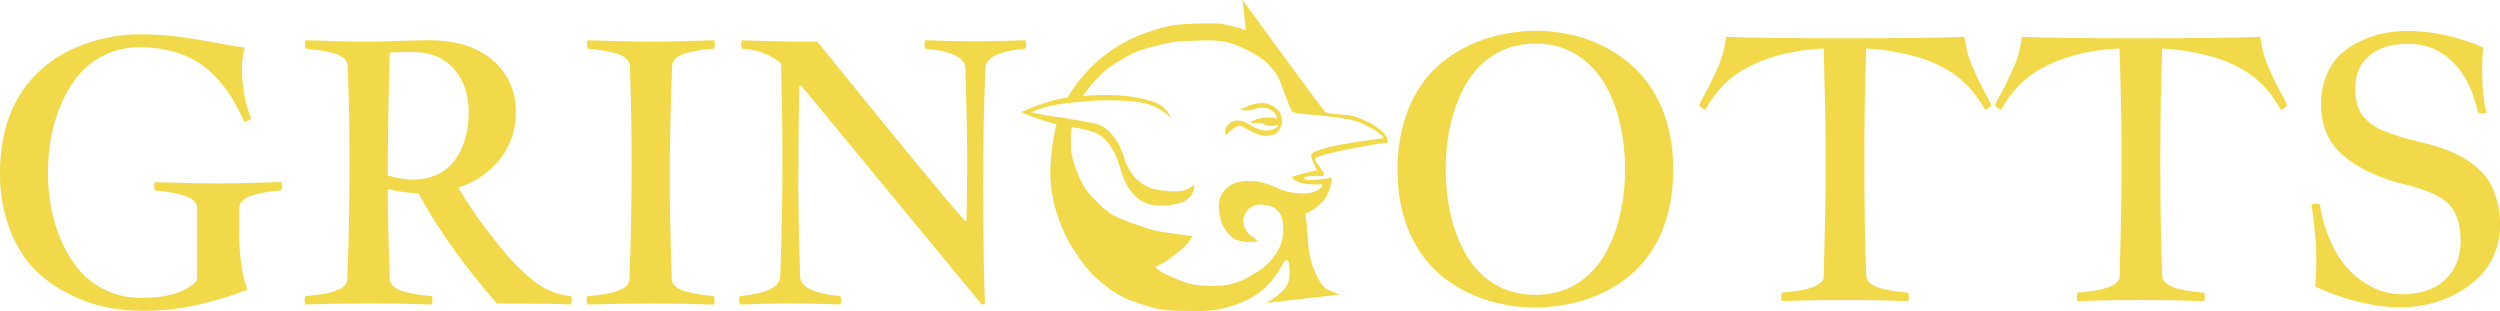
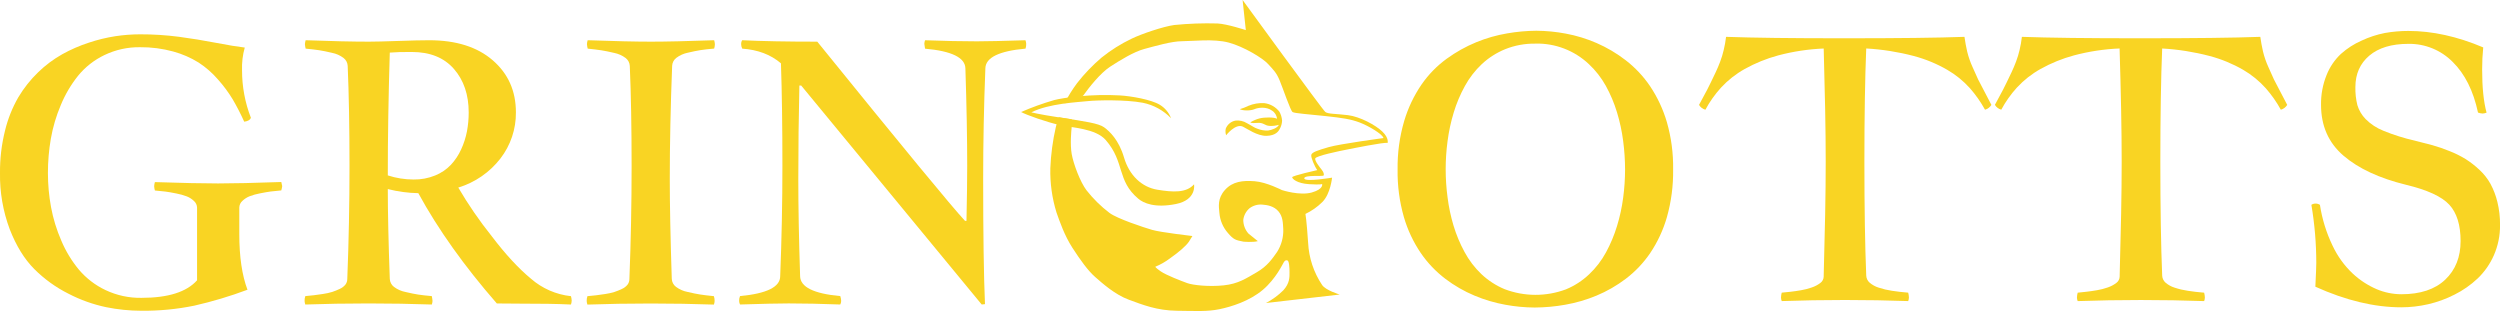
<svg xmlns="http://www.w3.org/2000/svg" viewBox="0 0 1131.12 140.65">
  <defs>
-     <style>.cls-1{fill:#f2d949;}</style>
+     <style>.cls-1{fill:rgb(249,212,35);}</style>
  </defs>
  <g id="Layer_2" data-name="Layer 2">
    <g id="Layer_1-2" data-name="Layer 1">
      <path class="cls-1" d="M625.52,59.61c-3.06-3-10.19-6.84-15.66-7.51s-9-.47-10.25-1.46S562.21,0,562.21,0l1.46,13.62s-8.5-2.79-12.81-3a151.56,151.56,0,0,0-19.62.7c-5,.7-14.73,4-19.21,6.17a69.9,69.9,0,0,0-13.62,8.56,78.87,78.87,0,0,0-11.06,11.53,62.29,62.29,0,0,0-5.7,9.17,23,23,0,0,0,5-1.66,30.69,30.69,0,0,0,3.44-1.83c2.62-3.67,7.79-10.24,12.24-13.12s10.65-6.72,15.46-8,12.31-3.49,17-3.49,14.32-1.22,21.13.61,15.37,7,17.81,9.69,3.75,3.84,5.24,7.42,4.89,13.71,5.85,14.32,7.25,1,14.93,1.83,11.44,1.4,15.37,2.88,10.39,5.24,10.83,7.07c0,0-19.65,2.62-24.8,4.1s-7.6,2.36-7.86,3.49,1.48,5.24,2.71,6.9c0,0-11.35,2.53-11.35,3.23s2.1,2.79,7.68,3.14,5.85-.09,5.85-.09.87,2.27-4.63,3.84S580,86,580,86s-6.9-3.58-12.31-4-10,.09-13.45,3.93-2.79,7.51-2.53,10.39a15.7,15.7,0,0,0,3.84,9.08c2.62,3.06,3.49,3.23,7,3.93,0,0,4.34.41,6.55-.23l-4.25-3.43a9.34,9.34,0,0,1-2.33-6.17,8.23,8.23,0,0,1,2.82-5.27,8.41,8.41,0,0,1,5.76-1.66c2.36.17,5.33.7,7.33,3.06s2,5.06,2.18,8A18,18,0,0,1,577.81,114c-2.1,3-4.45,6.46-9.17,9.17s-8.3,5.24-15,5.94-13.88-.09-16.42-1-9.52-3.58-12.05-5.33-2.44-2.1-2.44-2.1a30,30,0,0,0,6.55-3.73c4.28-3,7.33-5.7,8.62-7.57l1.6-2.59s-14.41-1.66-18.25-2.79S505.6,99,502,96.34a57.45,57.45,0,0,1-10.39-10.22c-2.88-3.75-5.94-12-6.72-16.42s-.18-10.66,0-12.23c0-.14,0-3.51,0-3.51-1.42-.2-3.58-.54-5.87-.93a36.84,36.84,0,0,0-1.3,4.42,101.19,101.19,0,0,0-2.5,18.69,62.69,62.69,0,0,0,2.79,20c1.46,4.13,3.61,10.42,7.22,16s7,10.3,10.25,13.16,9,8,15.25,10.3,12.75,4.89,21.71,5,13.85.41,19.27-.7,13.62-3.67,19.62-8.73,9.08-11.88,9.55-12.57.87-1,1.63-.76.93,3.26.93,5.41.12,4.89-2.79,8.09a33.07,33.07,0,0,1-7.86,5.76l33.36-3.84s-6.46-1.92-8-4.37a37.71,37.71,0,0,1-6.29-19c-.7-10.48-1.22-13.1-1.22-13.1a28,28,0,0,0,7.68-5.41c3.67-3.67,4.37-11,4.37-11s-12.4,2.1-12.57.35,8.59-.76,8.79-1.37-.06-1.48-.9-2.56-3.17-3.9-2.94-5.09,11.24-3.43,14.15-4,16.82-3.41,18.63-3.06C627.76,64.56,628.57,62.61,625.52,59.61Z" />
      <path class="cls-1" d="M529.84,53.5a24.48,24.48,0,0,0-12.75-7c-7.92-1.51-21-1.16-24.8-.76-4.83.52-17.65,1.07-25.65,5.07,0,0,2.36.75,13.31,2.43s17.17,2.56,19.62,4.37,6.64,5.65,9,13.68,8,13.39,15.08,14.55,13.1,1.51,16.59-2.44c0,0,1.34,7-8.21,8.91s-14.64-.41-17-2.39c-9.84-8.27-6-16.51-14.73-26.55-4.54-5.24-15.14-5.57-20.61-6.75-5.94-1.28-15.43-4.66-17.7-5.94a125.45,125.45,0,0,1,15-5.41c4.31-1.11,16.87-2.84,29.69-2.1,5,.29,14.2,1.86,18.1,4.25A12.2,12.2,0,0,1,529.84,53.5Z" />
      <path class="cls-1" d="M554.76,61.2a5.7,5.7,0,0,1-.17-3A5.91,5.91,0,0,1,559,54.56a8.15,8.15,0,0,1,5.2,1.18c2.18,1.14,3.36,2.1,4.8,2.53a11.41,11.41,0,0,0,4.72.79c1.62-.22,4.28-1.14,4.89-2.58a12.44,12.44,0,0,1-4.19.48c-2.36-.13-2.66-1.62-5.59-1.35s-3.1-.26-3.1-.26a15.32,15.32,0,0,1,4.19-1.79c2.31-.57,6.55-.57,7.86.17A4.84,4.84,0,0,0,575.45,50c-2.36-1.75-6.07-1.4-7.86-.61s-5.33.74-6.64,0a22.69,22.69,0,0,0,3.93-1.53A16.29,16.29,0,0,1,572,46.66a10.23,10.23,0,0,1,6.9,3.93,10.09,10.09,0,0,1,1.18,4A8.29,8.29,0,0,1,579,58.36c-.48.91-1.7,3-5.94,3.1s-8.78-3.23-10.7-4.15C559,55.7,554.76,61.2,554.76,61.2Z" />
      <path class="cls-1" d="M695.11,13.91a73.85,73.85,0,0,1,13.36,1.3,64.78,64.78,0,0,1,13.89,4.25,61.88,61.88,0,0,1,13.16,7.78A51,51,0,0,1,746.58,39a59.14,59.14,0,0,1,7.6,16.28A73.47,73.47,0,0,1,757,76.69a75.25,75.25,0,0,1-2.8,21.51,57.58,57.58,0,0,1-7.56,16.28,49.84,49.84,0,0,1-11.06,11.66,60.27,60.27,0,0,1-13.24,7.61,67,67,0,0,1-14.18,4.13,80.88,80.88,0,0,1-13.81,1.26,75.68,75.68,0,0,1-13.28-1.26,66.74,66.74,0,0,1-13.94-4.13,60.61,60.61,0,0,1-13.2-7.61,50.56,50.56,0,0,1-11.1-11.66,57.69,57.69,0,0,1-7.65-16.28,74.23,74.23,0,0,1-2.84-21.51,74.19,74.19,0,0,1,3-22,58.93,58.93,0,0,1,7.85-16.48,48.64,48.64,0,0,1,11.35-11.62,64.62,64.62,0,0,1,13.4-7.49,65.54,65.54,0,0,1,14-4A80.39,80.39,0,0,1,695.11,13.91Zm-.41,5.83A35.28,35.28,0,0,0,681,22.26,34.79,34.79,0,0,0,670.45,29a40.3,40.3,0,0,0-7.65,9.89,61.74,61.74,0,0,0-5.06,12,79.17,79.17,0,0,0-2.8,13,95.91,95.91,0,0,0,0,25.37A78.33,78.33,0,0,0,657.62,102a62.9,62.9,0,0,0,5,12,40,40,0,0,0,7.61,10,34.88,34.88,0,0,0,10.57,6.85,39.34,39.34,0,0,0,27.67.08A34.19,34.19,0,0,0,719,124.11a39.56,39.56,0,0,0,7.61-9.89,63.86,63.86,0,0,0,5-11.92,78.45,78.45,0,0,0,2.79-12.85,97.68,97.68,0,0,0,.86-12.73,100.15,100.15,0,0,0-.86-12.89,79.27,79.27,0,0,0-2.79-13,62,62,0,0,0-5.06-12A40.4,40.4,0,0,0,718.87,29a34.1,34.1,0,0,0-24.17-9.28Z" />
      <path class="cls-1" d="M780.95,16.67q9,.32,22.36.49t31.49.16q18.09,0,31.53-.16t22.49-.49q.49,3.48,1.23,6.68a39.83,39.83,0,0,0,2.47,7.09L895,35.95l6,11.5a4.84,4.84,0,0,1-2.88,2.19,54.89,54.89,0,0,0-6.82-9.72A42.36,42.36,0,0,0,881,31.57a62.12,62.12,0,0,0-15.13-6.24,108.86,108.86,0,0,0-21.5-3.4q-.41,10.13-.62,22.88t-.21,28.39q0,15.72.21,28.51t.62,22.92a4.52,4.52,0,0,0,1.56,3.28,11.69,11.69,0,0,0,4.07,2.23,34.76,34.76,0,0,0,6,1.42q3.41.53,7.36.85a10,10,0,0,1,.33,2.19,4.73,4.73,0,0,1-.33,1.62q-13.81-.49-28.61-.49t-28.61.49a4.71,4.71,0,0,1-.33-1.62,10,10,0,0,1,.33-2.19l3.95-.4q2.14-.24,4.77-.69a28.62,28.62,0,0,0,4.89-1.26,13.7,13.7,0,0,0,3.82-2,3.67,3.67,0,0,0,1.56-3v-.41q.41-14.82.66-27.62t.25-23.81q0-10.94-.25-23.69t-.66-27.58a95.8,95.8,0,0,0-20.6,3.12,66.9,66.9,0,0,0-15.17,6.16,43.28,43.28,0,0,0-10.69,8.42,49.73,49.73,0,0,0-7.07,10,4.83,4.83,0,0,1-2.88-2.19l3.7-6.89,1.73-3.48q1.07-2.19,2.14-4.46t2-4.74a41.22,41.22,0,0,0,1.6-5.27A47.52,47.52,0,0,0,780.95,16.67Z" />
      <path class="cls-1" d="M914.8,16.67q9,.32,22.36.49t31.49.16q18.09,0,31.53-.16t22.49-.49q.49,3.48,1.23,6.68a39.83,39.83,0,0,0,2.47,7.09l2.47,5.51,6,11.5a4.84,4.84,0,0,1-2.88,2.19,54.89,54.89,0,0,0-6.82-9.72,42.36,42.36,0,0,0-10.24-8.34,62.12,62.12,0,0,0-15.13-6.24,108.86,108.86,0,0,0-21.5-3.4q-.41,10.13-.62,22.88t-.21,28.39q0,15.72.21,28.51t.62,22.92a4.52,4.52,0,0,0,1.56,3.28,11.69,11.69,0,0,0,4.07,2.23,34.76,34.76,0,0,0,6,1.42q3.41.53,7.36.85a10,10,0,0,1,.33,2.19,4.73,4.73,0,0,1-.33,1.62q-13.81-.49-28.61-.49t-28.61.49a4.71,4.71,0,0,1-.33-1.62,10,10,0,0,1,.33-2.19L944,132q2.14-.24,4.77-.69a28.62,28.62,0,0,0,4.89-1.26,13.7,13.7,0,0,0,3.82-2,3.67,3.67,0,0,0,1.56-3v-.41q.41-14.82.66-27.62t.25-23.81q0-10.94-.25-23.69T959,21.93a95.8,95.8,0,0,0-20.6,3.12,66.9,66.9,0,0,0-15.17,6.16,43.28,43.28,0,0,0-10.69,8.42,49.73,49.73,0,0,0-7.07,10,4.83,4.83,0,0,1-2.88-2.19l3.7-6.89,1.73-3.48q1.07-2.19,2.14-4.46t2-4.74a41.22,41.22,0,0,0,1.6-5.27A47.52,47.52,0,0,0,914.8,16.67Z" />
      <path class="cls-1" d="M1121.17,50.93Q1118,36.15,1109.7,28a27.62,27.62,0,0,0-20-8.16q-11.43,0-17.72,5.34t-6.29,14.23a30.92,30.92,0,0,0,.9,8.17,15.45,15.45,0,0,0,3.7,6.27,23.67,23.67,0,0,0,8.14,5.34,89.91,89.91,0,0,0,14,4.41q4.69,1.14,8.18,2.11a74.68,74.68,0,0,1,7.73,2.67,45.7,45.7,0,0,1,7.32,3.65,41.74,41.74,0,0,1,6.17,4.82,25.79,25.79,0,0,1,5,6.36,34.1,34.1,0,0,1,3.12,8.22,42.31,42.31,0,0,1,1.19,10.33,33.38,33.38,0,0,1-2.79,13.73A32.73,32.73,0,0,1,1121,126a43.73,43.73,0,0,1-10.44,7.29,51.89,51.89,0,0,1-12,4.37,54.63,54.63,0,0,1-12.09,1.38q-18.25,0-38.89-9.32Q1048,121,1048,119a157.62,157.62,0,0,0-2.22-26.33,3.39,3.39,0,0,1,1.81-.57,3.8,3.8,0,0,1,2.06.57,65.12,65.12,0,0,0,5.71,18.47,41.87,41.87,0,0,0,9.17,12.68,37.89,37.89,0,0,0,10.73,7,29,29,0,0,0,11.22,2.31q12.91,0,19.86-6.6t6.95-17.46q0-10.94-5.14-16.48t-19.61-9q-18.09-4.45-28.24-13.16t-10.15-23a34.44,34.44,0,0,1,2.51-13.49,26.49,26.49,0,0,1,6.5-9.56,35.26,35.26,0,0,1,9.33-6A45.48,45.48,0,0,1,1079,14.93a60.59,60.59,0,0,1,10.65-.93q16.28,0,33.88,7.45a97,97,0,0,0-.49,10q0,12.15,2,19.52a5.28,5.28,0,0,1-1.81.4A6.83,6.83,0,0,1,1121.17,50.93Z" />
      <path class="cls-1" d="M110.5,55.06A112.21,112.21,0,0,0,105.32,45a60.62,60.62,0,0,0-6.66-9,41.4,41.4,0,0,0-8.8-7.7A43.42,43.42,0,0,0,78.35,23.3a54.8,54.8,0,0,0-15-1.94,36,36,0,0,0-16.11,3.56,34.72,34.72,0,0,0-11.88,9.31A54.41,54.41,0,0,0,27.5,47.55,70.15,70.15,0,0,0,23,62.76a91.24,91.24,0,0,0-1.32,15.5,85.54,85.54,0,0,0,1.4,15.42,70,70,0,0,0,4.65,15.18,52.79,52.79,0,0,0,8,13.19,35.93,35.93,0,0,0,12,9.19A36.6,36.6,0,0,0,64,134.76q18.09,0,25.16-7.94V93.94a4.11,4.11,0,0,0-1.4-3,10,10,0,0,0-3.21-2.07,28.28,28.28,0,0,0-4.81-1.34q-3-.61-4.89-.85t-4.77-.49a8.7,8.7,0,0,1-.33-1.94,8.71,8.71,0,0,1,.33-1.86Q88.63,83,98.66,83q10.19,0,28.61-.65a15,15,0,0,1,.41,1.86,13,13,0,0,1-.41,1.94q-2.88.24-4.77.49t-4.89.85a26.92,26.92,0,0,0-4.77,1.34,10.13,10.13,0,0,0-3.17,2.07,4.1,4.1,0,0,0-1.4,3v12q0,15.39,3.7,25.19a186.26,186.26,0,0,1-24.09,7.21A114.2,114.2,0,0,1,64,140.6a81.2,81.2,0,0,1-16-1.62A67.23,67.23,0,0,1,31,132.9,59.63,59.63,0,0,1,15.5,121.72q-6.7-6.72-11.1-18A69.66,69.66,0,0,1,0,78.22,76.38,76.38,0,0,1,2.26,59.15,56.91,56.91,0,0,1,8.3,44a54.44,54.44,0,0,1,9-11.34A52.86,52.86,0,0,1,28.2,24.52a68.38,68.38,0,0,1,12-5.22,73.32,73.32,0,0,1,12-2.92,75.29,75.29,0,0,1,11.18-.85,133.4,133.4,0,0,1,17.55,1.11q8.34,1.11,16.65,2.71t13.16,2.17a33.52,33.52,0,0,0-1.23,10.29,59.17,59.17,0,0,0,4,21.47Q113,54.73,110.5,55.06Z" />
      <path class="cls-1" d="M138.29,18.2q17.76.65,28.61.65,4.11,0,13.24-.32t14.06-.32q18.25,0,28.74,9.07t10.48,23.57a33.57,33.57,0,0,1-7,20.86,38.19,38.19,0,0,1-19.07,13.16,184.63,184.63,0,0,0,15.13,22q9.29,12.23,17.72,19.2A32.81,32.81,0,0,0,258.33,134a8.87,8.87,0,0,1,.33,2,5.61,5.61,0,0,1-.33,1.78q-4.93-.24-10.52-.32t-12.46-.08q-6.87,0-10.56-.08-22.12-25.35-35.52-49.9a60.34,60.34,0,0,1-13.81-1.86q0,15.72.9,40.66a4.79,4.79,0,0,0,1.89,3.6,12.74,12.74,0,0,0,5.22,2.31q3.41.81,5.76,1.17t6.13.69a13.79,13.79,0,0,1,.33,2.19,5.28,5.28,0,0,1-.33,1.62q-14-.49-28.61-.49-14.8,0-28.61.49a5.24,5.24,0,0,1-.33-1.62,5.94,5.94,0,0,1,.33-2.19l3.95-.4q1.48-.16,4.07-.57a27.38,27.38,0,0,0,4.19-.93,29.54,29.54,0,0,0,3.33-1.34,6.79,6.79,0,0,0,2.59-1.94,4.16,4.16,0,0,0,.86-2.59q1-25.35,1-51.11,0-26.24-.82-45.28a4.8,4.8,0,0,0-1.89-3.6,12.8,12.8,0,0,0-5.22-2.31q-3.41-.81-5.76-1.17T138.29,22a11,11,0,0,1-.33-2A8.79,8.79,0,0,1,138.29,18.2Zm38.23,5.59h-.16q-.91,29.89-.9,55.57a37.65,37.65,0,0,0,11.67,1.86,24.83,24.83,0,0,0,9.74-1.82A20.41,20.41,0,0,0,204,74.58a26.19,26.19,0,0,0,4.65-7,35.58,35.58,0,0,0,2.63-8.18,45.71,45.71,0,0,0,.78-8.51q0-12.07-6.7-19.72t-19-7.65Q180.22,23.47,176.52,23.79Z" />
      <path class="cls-1" d="M265.9,18.2q18.42.65,28.61.65t28.61-.65a8.89,8.89,0,0,1,.33,1.78,7.39,7.39,0,0,1-.33,2q-3.78.32-6.13.69t-5.76,1.17A12.78,12.78,0,0,0,306,26.18a4.79,4.79,0,0,0-1.89,3.6q-1.07,27.54-1.07,51.27,0,17.34.9,45.12a4.79,4.79,0,0,0,1.89,3.6,12.74,12.74,0,0,0,5.22,2.31q3.41.81,5.76,1.17T323,134a6.83,6.83,0,0,1,.33,2.19,5.28,5.28,0,0,1-.33,1.62q-14-.49-28.61-.49-14.8,0-28.61.49a5.24,5.24,0,0,1-.33-1.62,5.94,5.94,0,0,1,.33-2.19l3.95-.4q1.48-.16,4.07-.57a27.38,27.38,0,0,0,4.19-.93,29.54,29.54,0,0,0,3.33-1.34,6.79,6.79,0,0,0,2.59-1.94,4.16,4.16,0,0,0,.86-2.59q1-25.35,1-51.11,0-26.24-.82-45.28a4.8,4.8,0,0,0-1.89-3.6,12.8,12.8,0,0,0-5.22-2.31q-3.41-.81-5.76-1.17T265.9,22a11,11,0,0,1-.33-2A5.59,5.59,0,0,1,265.9,18.2Z" />
      <path class="cls-1" d="M335.78,18.2q13.48.65,34,.65,58.13,71.77,66.84,81.08h.66q.33-15.55.33-25,0-18.71-.82-44-.17-7.29-18.25-8.91a18.07,18.07,0,0,1-.33-2.19,5.25,5.25,0,0,1,.33-1.62q13.24.49,23.43.49,6.58,0,22-.49a5.29,5.29,0,0,1,.33,1.62A6.37,6.37,0,0,1,464,22q-18,1.62-18.17,8.91-1,25.35-1,50,0,37.67.82,56.7l-1.48.16L362.5,38.7h-.82q-.49,21-.49,42.36,0,18.79.82,43.9.16,7.37,18.17,9a8.18,8.18,0,0,1,.41,2.19,3.56,3.56,0,0,1-.41,1.62q-13.07-.49-23.35-.49-6.58,0-22,.49a3.54,3.54,0,0,1-.41-1.62,4.87,4.87,0,0,1,.41-2.19q18.17-1.7,18.17-9,1-25.27,1-49.9,0-26.73-.66-46.41-6.91-5.91-17.51-6.64a4.48,4.48,0,0,1-.49-1.86A3.42,3.42,0,0,1,335.78,18.2Z" />
    </g>
  </g>
</svg>
